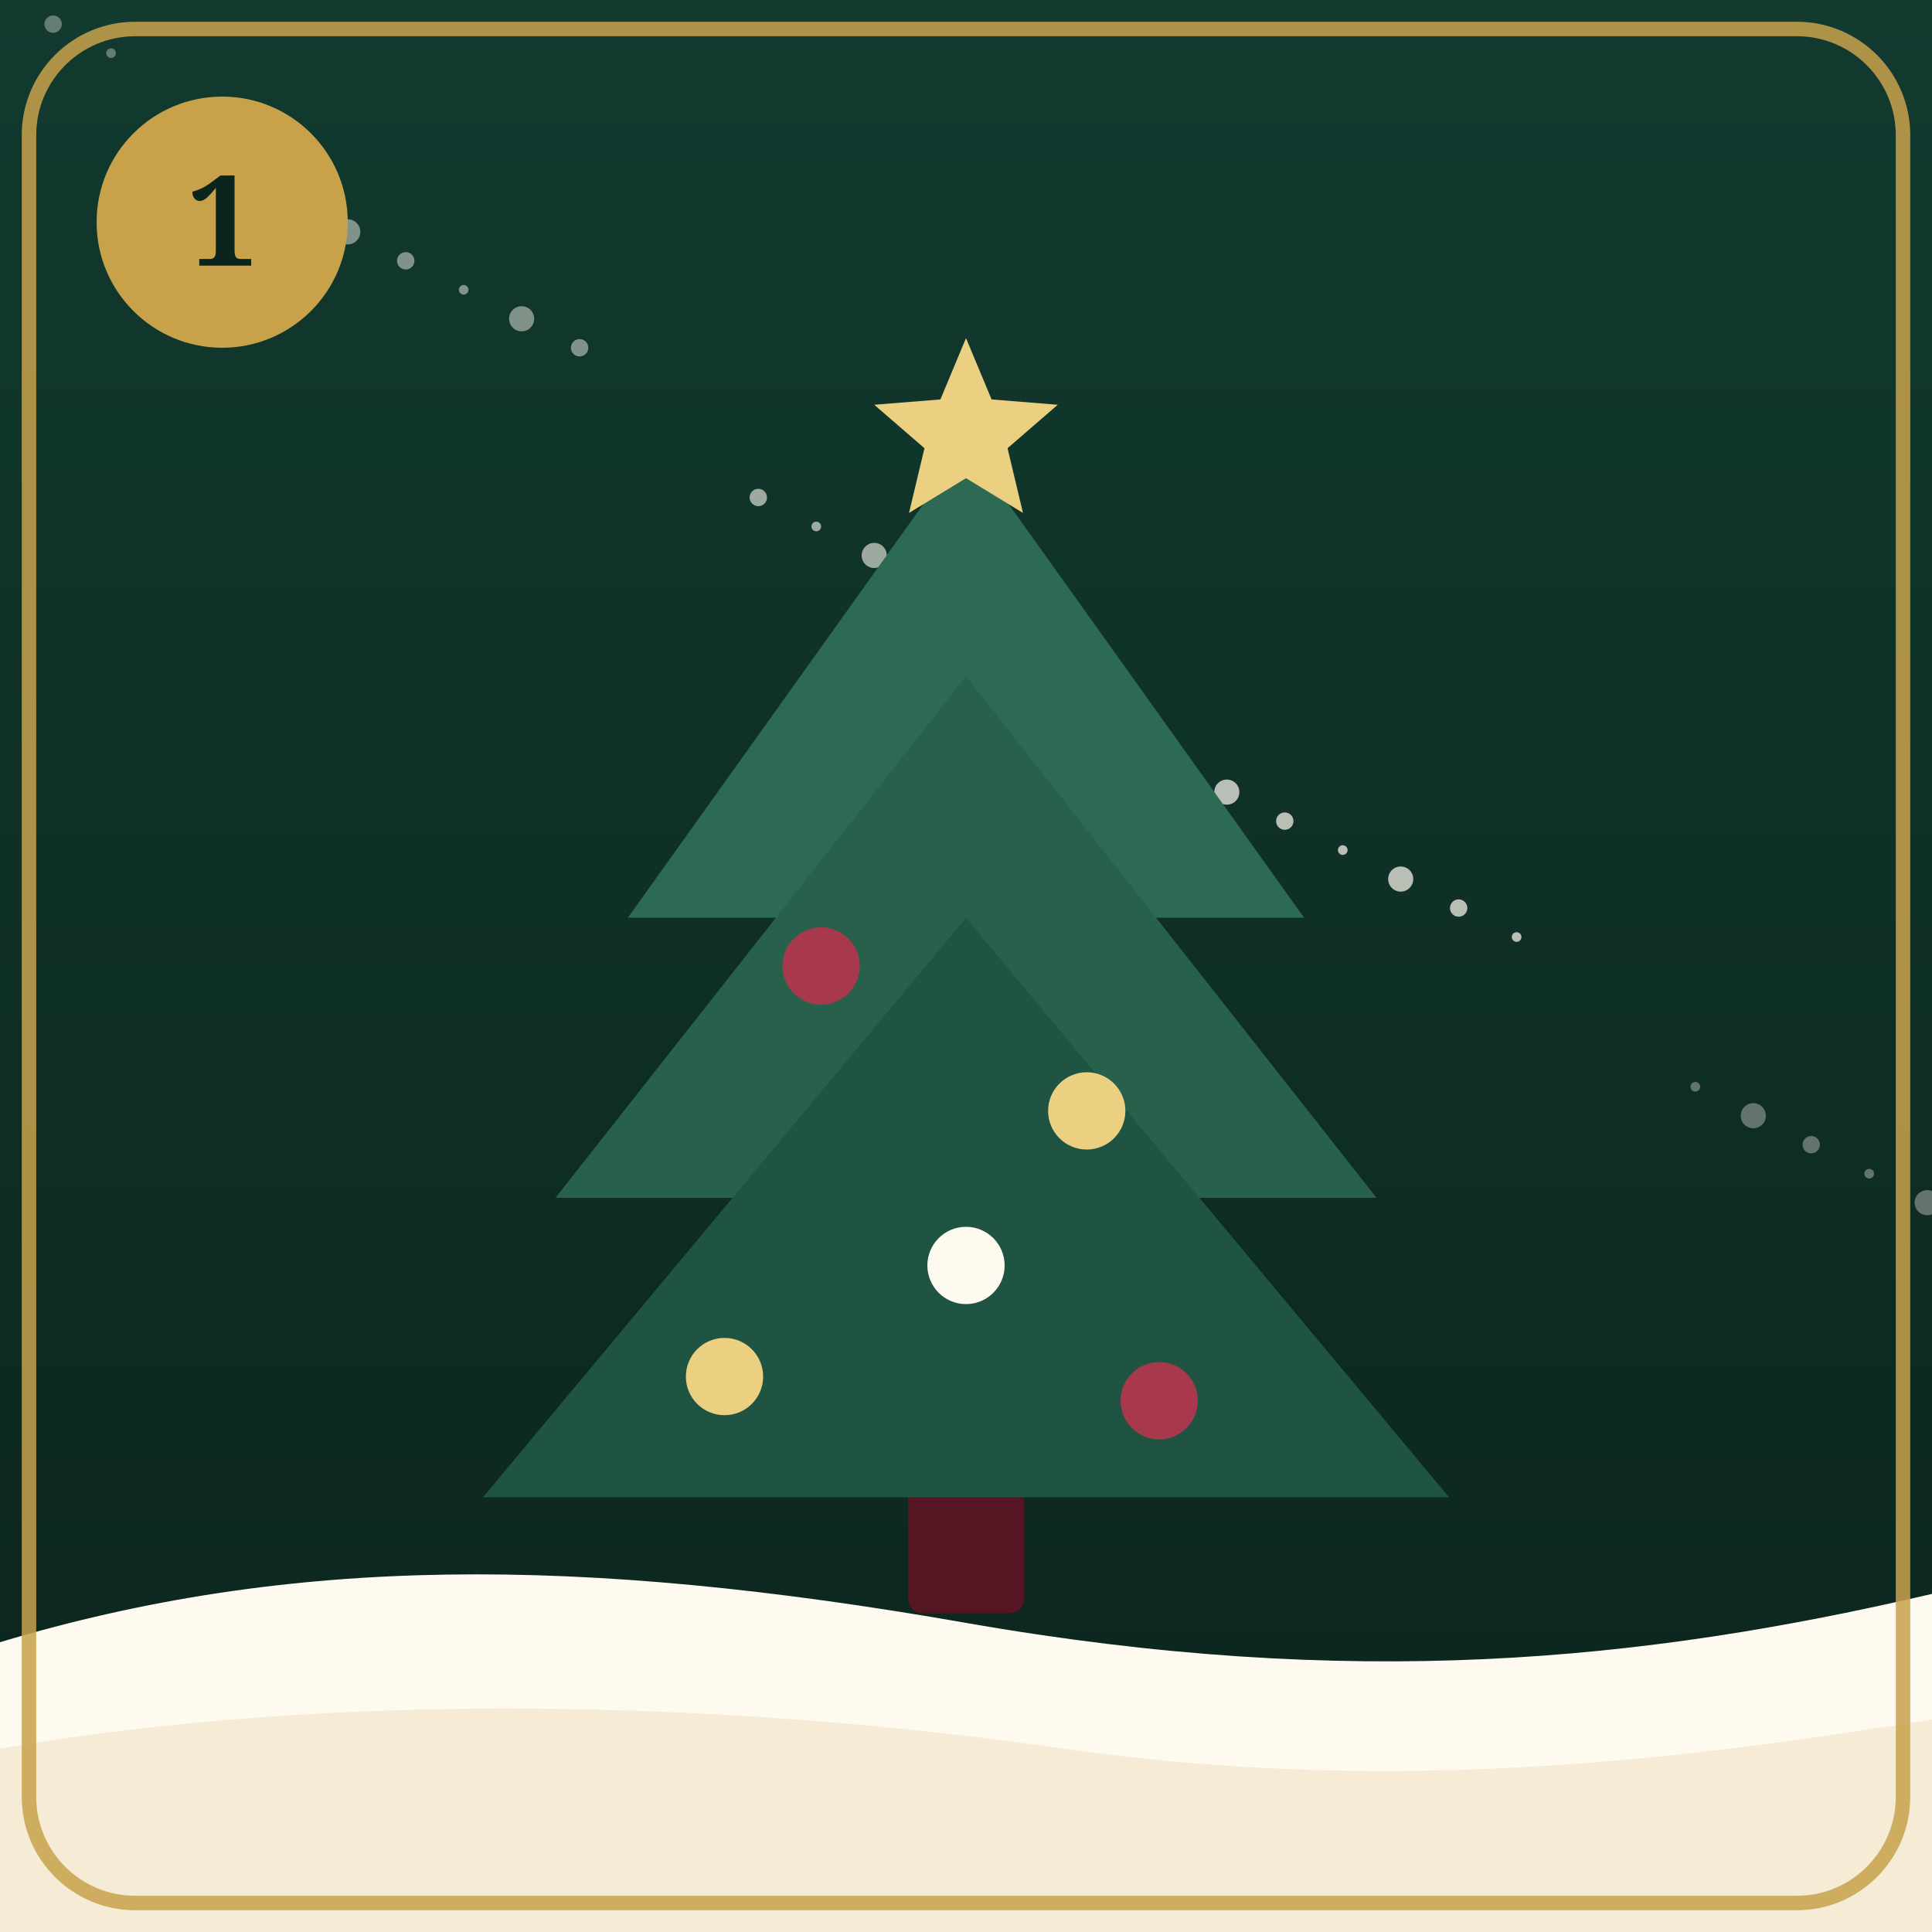
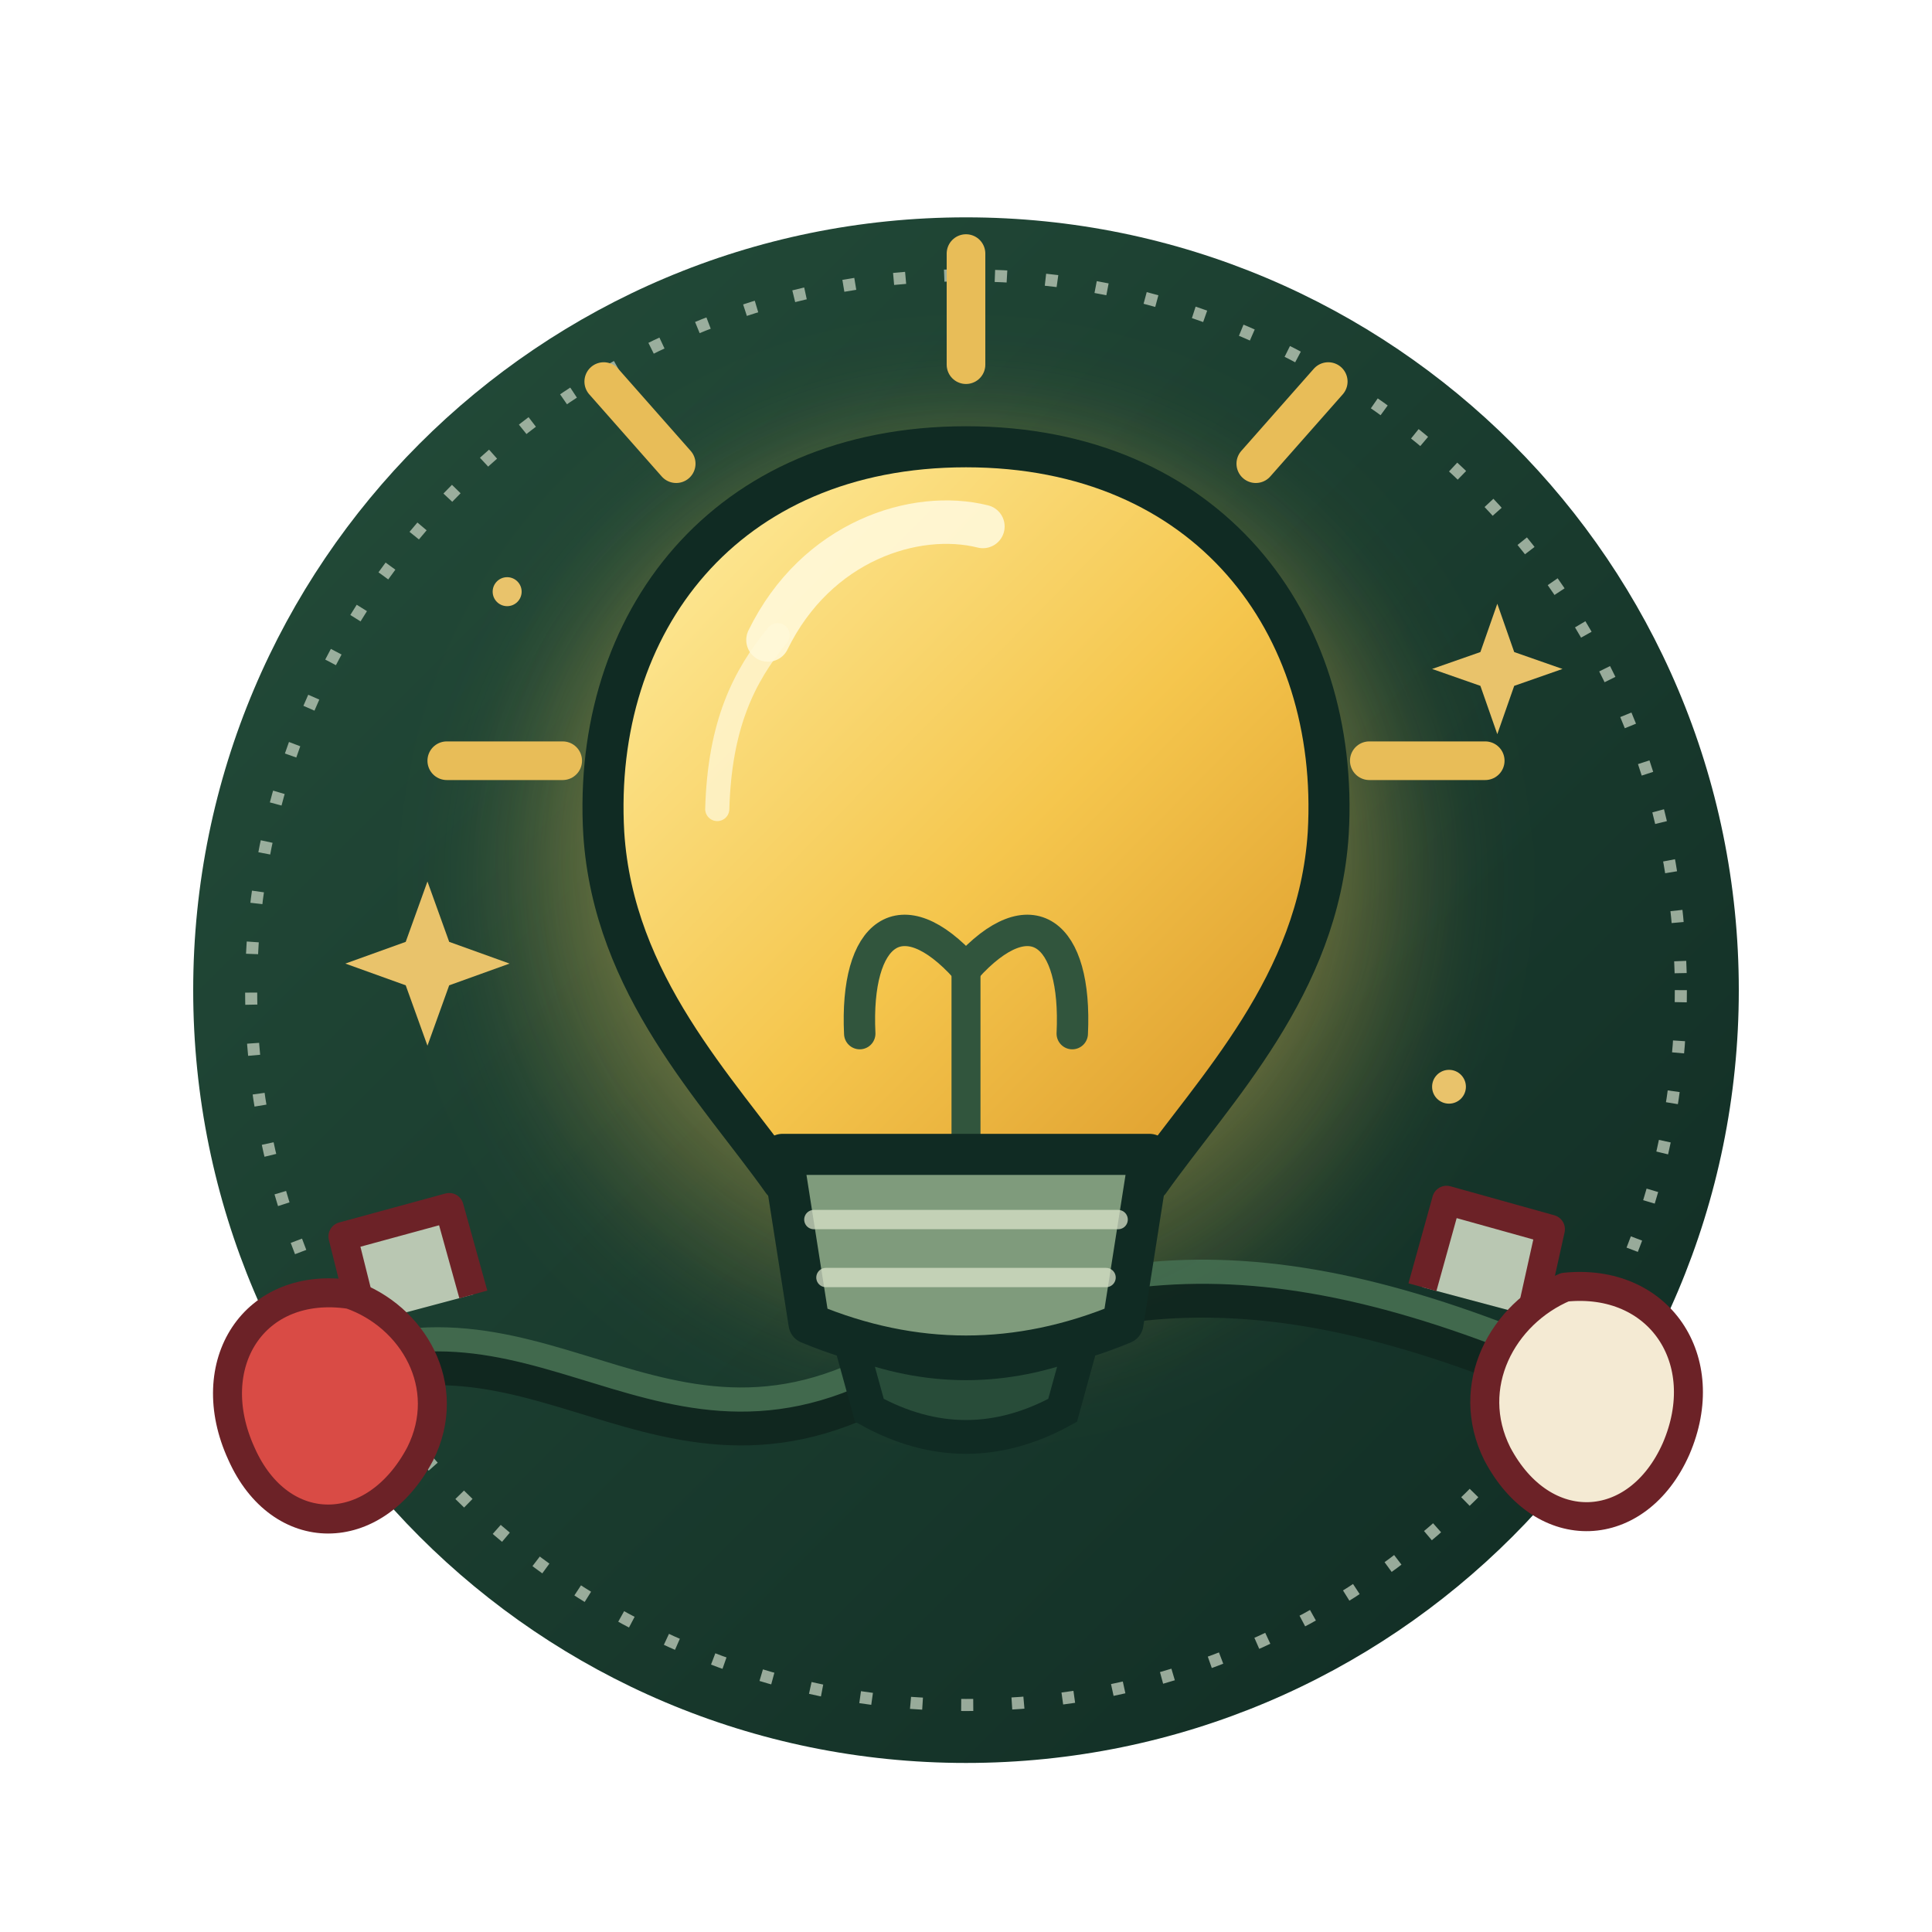
- <svg xmlns="http://www.w3.org/2000/svg" viewBox="0 0 400 400" role="img" aria-label="Illustrazione del giorno 1">
+ <svg xmlns="http://www.w3.org/2000/svg" width="800" height="800" viewBox="0 0 800 800">
  <defs>
-     <linearGradient id="g01" x1="0" y1="0" x2="0" y2="1">
-       <stop offset="0" stop-color="#123a2f" />
-       <stop offset="1" stop-color="#0b241d" />
+     <linearGradient id="bg" x1="0" y1="0" x2="1" y2="1">
+       <stop stop-color="#244d3a" />
+       <stop offset="1" stop-color="#102b23" />
    </linearGradient>
+     <linearGradient id="bulb" x1="0" y1="0" x2="1" y2="1">
+       <stop stop-color="#fff0a6" />
+       <stop offset=".55" stop-color="#f5c64d" />
+       <stop offset="1" stop-color="#d99527" />
+     </linearGradient>
+     <filter id="glow" x="-60%" y="-60%" width="220%" height="220%">
+       <feGaussianBlur stdDeviation="22" />
+     </filter>
+     <filter id="shadow" x="-30%" y="-30%" width="160%" height="160%">
+       <feGaussianBlur stdDeviation="12" />
+     </filter>
  </defs>
-   <rect width="400" height="400" fill="url(#g01)" />
-   <circle cx="23" cy="11" r="1" fill="#fffaf0" opacity="0.35" />
-   <circle cx="120" cy="72" r="1.8" fill="#fffaf0" opacity="0.47" />
-   <circle cx="217" cy="133" r="2.6" fill="#fffaf0" opacity="0.59" />
-   <circle cx="314" cy="194" r="1" fill="#fffaf0" opacity="0.71" />
-   <circle cx="11" cy="5" r="1.8" fill="#fffaf0" opacity="0.35" />
-   <circle cx="108" cy="66" r="2.6" fill="#fffaf0" opacity="0.47" />
-   <circle cx="205" cy="127" r="1" fill="#fffaf0" opacity="0.59" />
-   <circle cx="302" cy="188" r="1.8" fill="#fffaf0" opacity="0.71" />
-   <circle cx="399" cy="249" r="2.6" fill="#fffaf0" opacity="0.35" />
-   <circle cx="96" cy="60" r="1" fill="#fffaf0" opacity="0.47" />
-   <circle cx="193" cy="121" r="1.8" fill="#fffaf0" opacity="0.59" />
-   <circle cx="290" cy="182" r="2.6" fill="#fffaf0" opacity="0.71" />
-   <circle cx="387" cy="243" r="1" fill="#fffaf0" opacity="0.35" />
-   <circle cx="84" cy="54" r="1.8" fill="#fffaf0" opacity="0.47" />
-   <circle cx="181" cy="115" r="2.6" fill="#fffaf0" opacity="0.59" />
-   <circle cx="278" cy="176" r="1" fill="#fffaf0" opacity="0.71" />
-   <circle cx="375" cy="237" r="1.8" fill="#fffaf0" opacity="0.35" />
-   <circle cx="72" cy="48" r="2.6" fill="#fffaf0" opacity="0.47" />
-   <circle cx="169" cy="109" r="1" fill="#fffaf0" opacity="0.59" />
-   <circle cx="266" cy="170" r="1.8" fill="#fffaf0" opacity="0.71" />
-   <circle cx="363" cy="231" r="2.6" fill="#fffaf0" opacity="0.35" />
-   <circle cx="60" cy="42" r="1" fill="#fffaf0" opacity="0.47" />
-   <circle cx="157" cy="103" r="1.8" fill="#fffaf0" opacity="0.59" />
-   <circle cx="254" cy="164" r="2.6" fill="#fffaf0" opacity="0.71" />
-   <circle cx="351" cy="225" r="1" fill="#fffaf0" opacity="0.35" />
-   <circle cx="48" cy="36" r="1.8" fill="#fffaf0" opacity="0.47" />
-   <path d="M0 340c60-18 120-18 200-4s140 8 200-6v70H0z" fill="#fffaf0" />
-   <path d="M0 362c70-12 150-10 220 0s130 2 180-6v44H0z" fill="#f5ead3" opacity=".9" />
-   <g>
-     <rect x="188" y="300" width="24" height="34" rx="3" fill="#561522" />
-     <polygon points="200,92 270,190 130,190" fill="#2d6a54" />
-     <polygon points="200,140 285,248 115,248" fill="#27614c" />
-     <polygon points="200,190 300,310 100,310" fill="#1e5441" />
-     <polygon points="200.0,70.0 205.3,82.7 219.0,83.8 208.6,92.8 211.8,106.2 200.0,99.0 188.2,106.2 191.4,92.8 181.0,83.8 194.7,82.7" fill="#ecd081" stroke-linejoin="round" />
-     <circle cx="170" cy="200" r="8" fill="#a8394d" />
-     <circle cx="225" cy="230" r="8" fill="#ecd081" />
-     <circle cx="150" cy="285" r="8" fill="#ecd081" />
-     <circle cx="240" cy="290" r="8" fill="#a8394d" />
-     <circle cx="200" cy="262" r="8" fill="#fffaf0" />
+   <circle cx="400" cy="410" r="320" fill="url(#bg)" />
+   <circle cx="400" cy="410" r="296" fill="none" stroke="#b9c8b6" stroke-width="5" stroke-dasharray="5 16" opacity=".8" />
+   <circle cx="400" cy="365" r="190" fill="#f5c64d" opacity=".18" filter="url(#glow)" />
+   <path d="M112 584 C215 520 267 625 365 572 S545 520 688 590" fill="none" stroke="#10271f" stroke-width="22" stroke-linecap="round" />
+   <path d="M112 576 C215 512 267 617 365 564 S545 512 688 582" fill="none" stroke="#41694d" stroke-width="10" stroke-linecap="round" />
+   <g stroke="#6c2227" stroke-width="12" stroke-linejoin="round">
+     <path d="M151 548 l-9 -36 44 -12 10 36" fill="#b9c7b2" />
+     <path d="M145 536 C105 530 83 565 100 602 C116 638 155 638 174 602 C188 574 171 545 145 536Z" fill="#d94b45" />
+     <path d="M634 545 l8 -36 -43 -12 -10 36" fill="#b9c7b2" />
+     <path d="M648 533 C687 529 710 563 694 600 C678 636 639 638 620 602 C606 574 622 544 648 533Z" fill="#f4ead3" />
  </g>
-   <g>
-     <circle cx="46" cy="46" r="26" fill="#c8a24b" />
-     <text x="46" y="55" text-anchor="middle" font-family="Georgia,serif" font-size="26" font-weight="700" fill="#0b241d">1</text>
+   <circle cx="400" cy="352" r="155" fill="#ffd75e" opacity=".25" filter="url(#glow)" />
+   <g stroke="#e8bd58" stroke-width="16" stroke-linecap="round">
+     <path d="M400 105 V151" />
+     <path d="M250 158 l30 34" />
+     <path d="M550 158 l-30 34" />
+     <path d="M185 315 h48" />
+     <path d="M567 315 h48" />
  </g>
-   <rect x="6" y="6" width="388" height="388" rx="22" fill="none" stroke="#c8a24b" stroke-width="3" opacity=".85" />
+   <path d="M400 185 C300 185 245 258 250 345 C254 408 297 451 324 489 L476 489 C503 451 546 408 550 345 C555 258 500 185 400 185Z" fill="url(#bulb)" stroke="#102b23" stroke-width="17" stroke-linejoin="round" />
+   <path d="M318 265 C338 224 379 211 407 218" fill="none" stroke="#fff8d9" stroke-width="18" stroke-linecap="round" opacity=".9" />
+   <path d="M297 335 C298 300 308 280 322 263" fill="none" stroke="#fff8d9" stroke-width="10" stroke-linecap="round" opacity=".75" />
+   <path d="M356 428 C354 386 373 371 400 401 C427 371 446 386 444 428" fill="none" stroke="#31553d" stroke-width="13" stroke-linecap="round" />
+   <path d="M400 401 V478" stroke="#31553d" stroke-width="12" stroke-linecap="round" />
+   <path d="M324 478 H476 L465 548 Q400 575 335 548Z" fill="#7f9b7c" stroke="#102b23" stroke-width="17" stroke-linejoin="round" />
+   <path d="M337 505 H463 M342 529 H458" stroke="#d9e3c9" stroke-width="8" stroke-linecap="round" opacity=".75" />
+   <path d="M352 555 Q400 574 448 555 L440 584 Q400 606 360 584Z" fill="#284c39" stroke="#102b23" stroke-width="14" />
+   <g fill="#e9c36b">
+     <path d="M177 365 l9 25 25 9 -25 9 -9 25 -9 -25 -25 -9 25 -9Z" />
+     <path d="M620 250 l7 20 20 7 -20 7 -7 20 -7 -20 -20 -7 20 -7Z" />
+     <circle cx="600" cy="450" r="7" />
+     <circle cx="210" cy="245" r="6" />
+   </g>
</svg>
